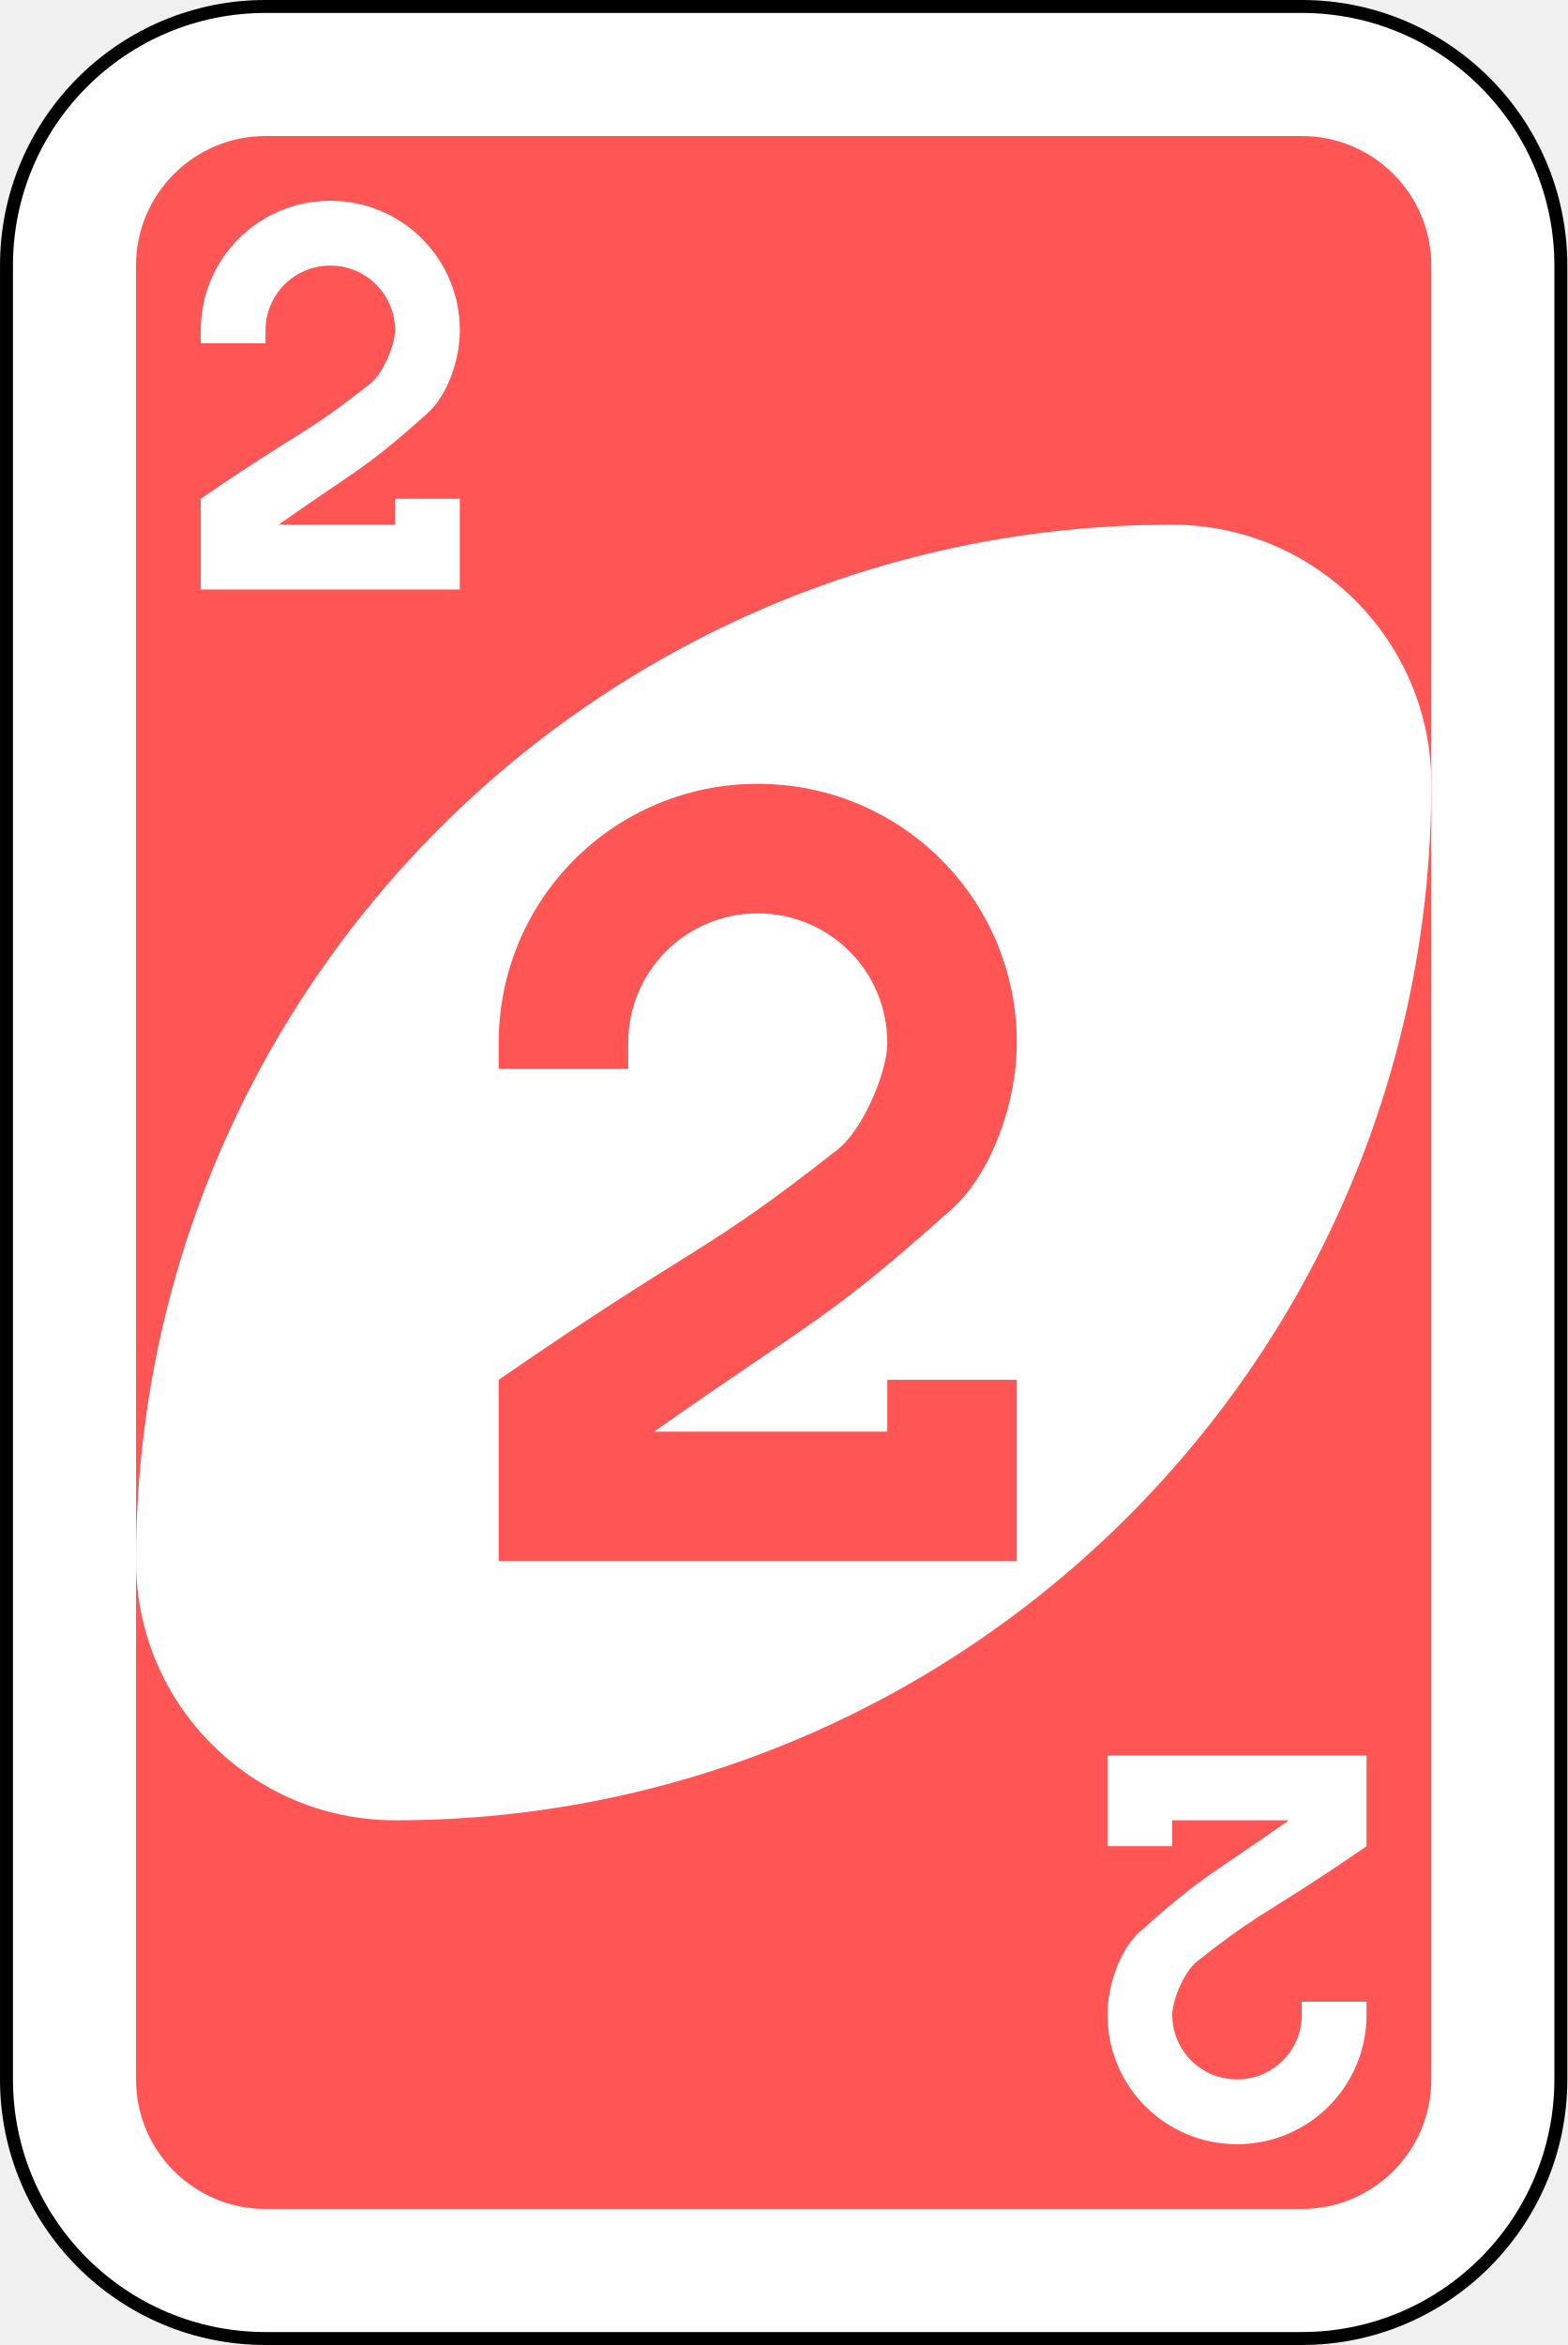
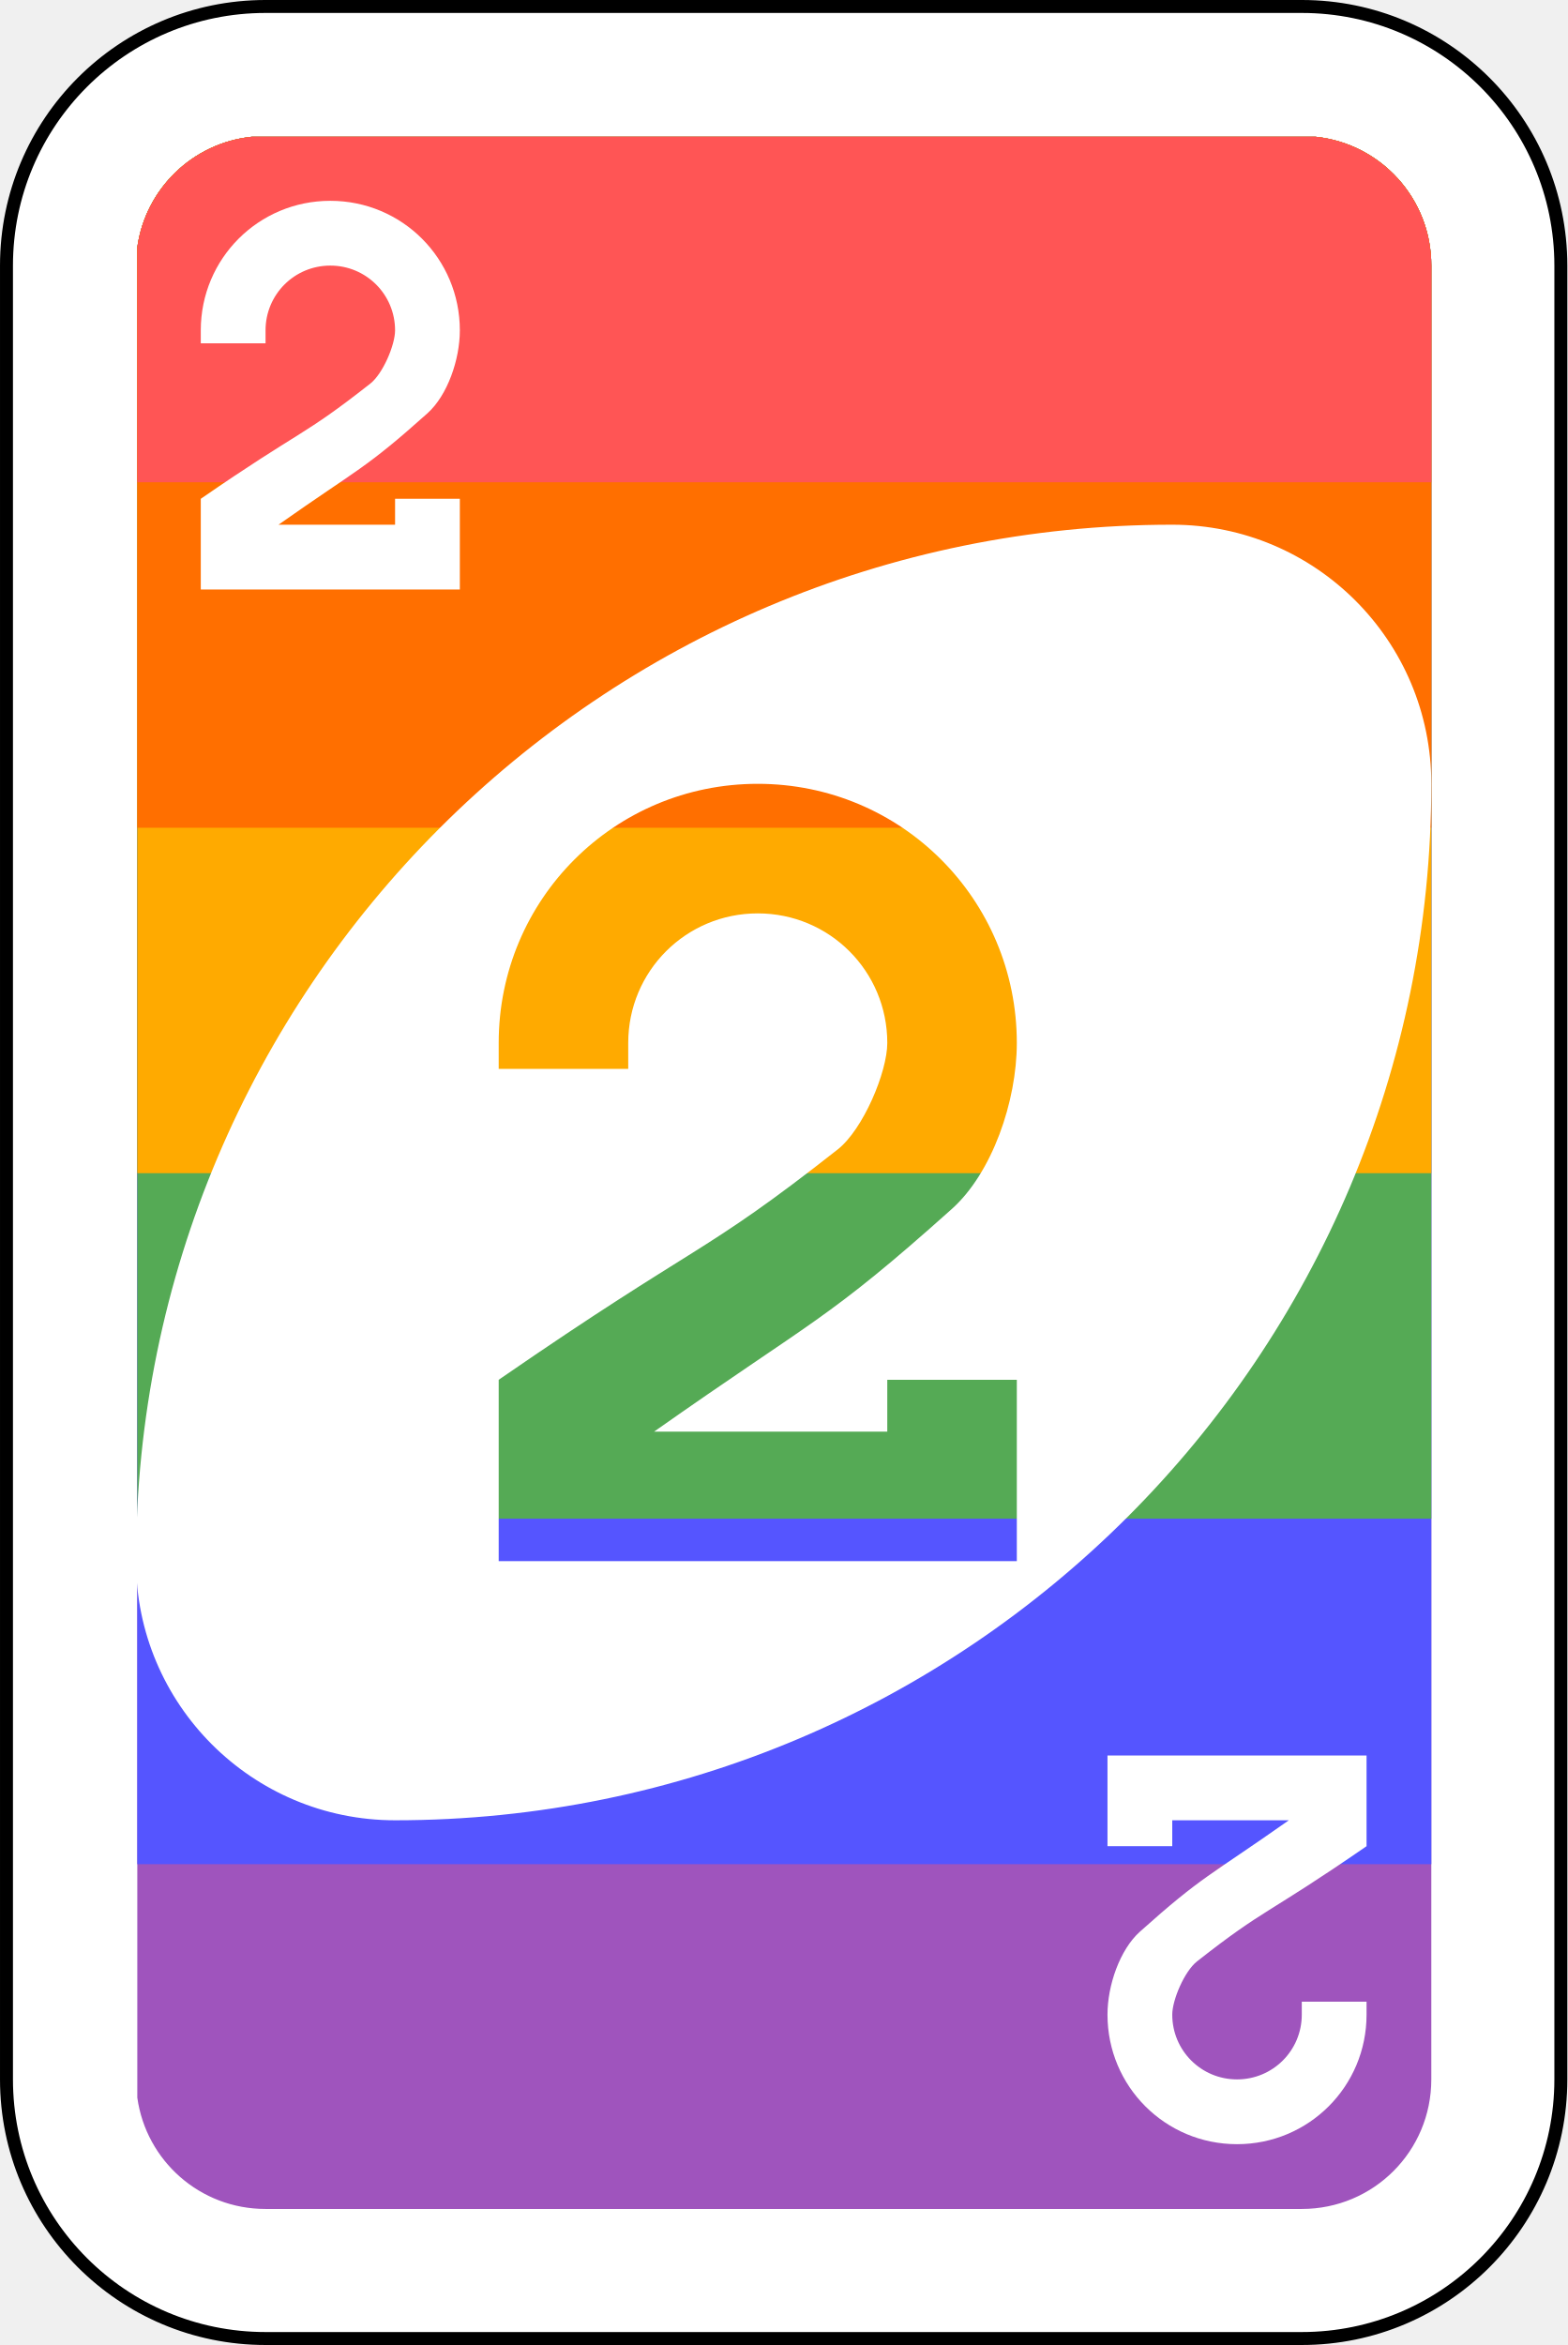
<svg xmlns="http://www.w3.org/2000/svg" width="68.298mm" height="102.164mm" viewBox="0 0 242 362" id="svg6717" version="1.1">
  <defs id="defs6719" />
  <g id="layer1" transform="translate(-236.1428,-337.0765)">
-     <g id="g6571" transform="matrix(4,0,0,4,-242.8572,-991.3724)">
-       <rect style="fill:#ffffff;fill-opacity:1;fill-rule:evenodd;stroke:#000000;stroke-width:0.5;stroke-miterlimit:4;stroke-dasharray:none" id="rect2987-8" y="332.362" x="120" ry="10" rx="10" height="90" width="60" />
-       <rect style="fill:#ff5555;fill-opacity:1;fill-rule:evenodd;stroke:none" id="rect3757-26" y="337.362" x="125" ry="5" rx="5" height="80" width="50" />
-       <path style="fill:#ffffff;fill-opacity:1;fill-rule:evenodd;stroke:none" id="path3773-0-4-8-4-60" d="m 165,352.362 c -22.091,0 -40,17.909 -40,40 0,5.523 4.477,10 10,10 22.091,0 40,-17.909 40,-40 0,-5.523 -4.477,-10 -10,-10 z" />
-       <path style="fill:#ff5555;fill-opacity:1;stroke:none" id="rect3163-52-9-8-1-1-2-7-3-6-5" d="m 149,362.362 c -5.54,0 -10,4.46 -10,10 l 0,1 5,0 0,-1 c 0,-2.77 2.23,-5 5,-5 2.77,0 5,2.23 5,5 0,1.127 -0.936,3.34 -1.912,4.109 -5.305,4.175 -5.249,3.485 -13.088,8.891 l 0,7 10,0 10,0 0,-5 0,-2 -5,0 0,2 -5,0 -4,0 c 6.19,-4.359 6.643,-4.253 11.493,-8.594 1.554,-1.391 2.507,-4.151 2.507,-6.406 0,-5.54 -4.46,-10 -10,-10 z" />
-       <path style="fill:#ffffff;fill-opacity:1;stroke:none" id="rect3163-52-9-8-1-1-2-7-3-6-0-9" d="m 132.5,339.862 c -2.77,0 -5,2.23 -5,5 l 0,0.5 2.5,0 0,-0.5 c 0,-1.385 1.115,-2.5 2.5,-2.5 1.385,0 2.5,1.115 2.5,2.5 0,0.564 -0.468,1.67 -0.956,2.055 -2.652,2.087 -2.624,1.743 -6.544,4.445 l 0,3.5 5,0 5,0 0,-2.5 0,-1 -2.5,0 0,1 -2.5,0 -2,0 c 3.095,-2.179 3.321,-2.127 5.747,-4.297 0.777,-0.695 1.253,-2.076 1.253,-3.203 0,-2.77 -2.23,-5 -5,-5 z" />
-       <path style="fill:#ffffff;fill-opacity:1;stroke:none" id="rect3163-52-9-8-1-1-2-7-3-6-0-4" d="m 167.5,414.862 c 2.77,0 5,-2.23 5,-5 l 0,-0.5 -2.5,0 0,0.5 c 0,1.385 -1.115,2.5 -2.5,2.5 -1.385,0 -2.5,-1.115 -2.5,-2.5 0,-0.564 0.468,-1.67 0.956,-2.055 2.652,-2.087 2.624,-1.743 6.544,-4.445 l 0,-3.5 -5,0 -5,0 0,2.5 0,1 2.5,0 0,-1 2.5,0 2,0 c -3.095,2.179 -3.321,2.127 -5.747,4.297 -0.777,0.695 -1.253,2.076 -1.253,3.203 0,2.77 2.23,5 5,5 z" />
+     <g id="layer1-5" transform="translate(2.4755859e-6,1.3466797e-5)">
+       <rect style="fill:#ffffff;fill-opacity:1;fill-rule:evenodd;stroke:#000000;stroke-width:2;stroke-miterlimit:4;stroke-dasharray:none" id="rect2987-1" y="338.076" x="237.143" ry="40" rx="40" height="360" width="240" />
+       <g id="g920" transform="matrix(0.2573999,0,0,0.666666,257.3402,358.1861)">
+         <path id="rect894" style="fill:#9f54bd;fill-opacity:1;stroke-width:0.442" d="m 41.484,22.518 c -9.764,1.015 -17.527,8.563 -18.873,18.223 V 345.395 c 1.448,10.39 10.319,18.338 21.121,18.338 H 214.4 c 11.819,0 21.332,-9.513 21.332,-21.332 V 43.732 c 0,-11.058 -8.329,-20.097 -19.082,-21.215 z" transform="matrix(3.642193,0,0,1.406251,-82.35183,-31.66455)" />
+         <path id="rect896" style="fill:#5555ff;fill-opacity:1;stroke-width:0.442" d="m 41.484,22.518 c -9.764,1.015 -17.527,8.563 -18.873,18.223 V 306.961 H 235.732 V 43.732 c 0,-11.058 -8.329,-20.097 -19.082,-21.215 z" transform="matrix(3.642193,0,0,1.406251,-82.35183,-31.66455)" />
+         <path id="rect898" style="fill:#55aa55;fill-opacity:1;stroke-width:0.442" d="m 41.484,22.518 c -9.764,1.015 -17.527,8.563 -18.873,18.223 V 250.072 H 235.732 V 43.732 c 0,-11.058 -8.329,-20.097 -19.082,-21.215 z" transform="matrix(3.642193,0,0,1.406251,-82.35183,-31.66455)" />
+         <path id="rect900" style="fill:#ffaa00;fill-opacity:1;stroke-width:0.442" d="m 41.484,22.518 c -9.764,1.015 -17.527,8.563 -18.873,18.223 V 193.184 H 235.732 V 43.732 c 0,-11.058 -8.329,-20.097 -19.082,-21.215 z" transform="matrix(3.642193,0,0,1.406251,-82.35183,-31.66455)" />
+         <path id="rect902" style="fill:#ff6f00;fill-opacity:1;stroke-width:0.442" d="m 41.484,22.518 c -9.764,1.015 -17.527,8.563 -18.873,18.223 V 136.295 H 235.732 V 43.732 c 0,-11.058 -8.329,-20.097 -19.082,-21.215 z" transform="matrix(3.642193,0,0,1.406251,-82.35183,-31.66455)" />
+         <path id="rect904" style="fill:#ff5555;fill-opacity:1;stroke-width:0.442" d="m 41.482,22.518 c -0.571,0.059 -1.133,0.145 -1.689,0.248 -0.059,0.011 -0.119,0.022 -0.178,0.033 -0.533,0.104 -1.058,0.227 -1.576,0.369 -0.076,0.021 -0.152,0.043 -0.229,0.064 -0.53,0.152 -1.054,0.321 -1.566,0.512 -0.015,0.005 -0.028,0.012 -0.043,0.018 -0.531,0.199 -1.053,0.421 -1.562,0.66 -0.015,0.007 -0.032,0.012 -0.047,0.02 -0.442,0.209 -0.871,0.44 -1.295,0.678 -0.342,0.192 -0.674,0.4 -1.004,0.609 -0.208,0.132 -0.42,0.256 -0.623,0.395 -0.51,0.349 -1.006,0.716 -1.482,1.107 -0.127,0.104 -0.243,0.221 -0.367,0.328 -0.355,0.305 -0.705,0.616 -1.039,0.943 -0.193,0.189 -0.373,0.391 -0.559,0.588 -0.246,0.261 -0.492,0.522 -0.725,0.795 -0.194,0.228 -0.38,0.465 -0.564,0.701 -0.202,0.258 -0.4,0.52 -0.59,0.787 -0.183,0.258 -0.362,0.517 -0.533,0.783 -0.173,0.268 -0.335,0.543 -0.496,0.818 -0.187,0.321 -0.378,0.639 -0.549,0.971 -0.006,0.012 -0.013,0.023 -0.02,0.035 -0.264,0.514 -0.508,1.04 -0.73,1.578 -0.442,1.071 -0.797,2.187 -1.062,3.338 -0.008,0.036 -0.017,0.073 -0.025,0.109 -0.128,0.57 -0.235,1.148 -0.316,1.734 V 79.406 H 235.732 V 43.732 c 0,-0.652 -0.033,-1.297 -0.09,-1.934 -0.005,-0.055 -0.008,-0.111 -0.014,-0.166 -0.059,-0.609 -0.147,-1.208 -0.256,-1.801 -0.014,-0.075 -0.025,-0.15 -0.039,-0.225 -0.114,-0.585 -0.254,-1.16 -0.414,-1.727 -0.02,-0.07 -0.038,-0.14 -0.059,-0.209 -0.165,-0.56 -0.351,-1.109 -0.559,-1.648 -0.029,-0.076 -0.059,-0.152 -0.09,-0.229 -0.213,-0.534 -0.447,-1.059 -0.701,-1.57 -0.035,-0.069 -0.07,-0.138 -0.105,-0.207 -0.171,-0.336 -0.365,-0.657 -0.553,-0.982 -0.177,-0.306 -0.357,-0.612 -0.549,-0.908 -0.17,-0.262 -0.349,-0.518 -0.529,-0.771 -0.209,-0.294 -0.423,-0.583 -0.646,-0.865 -0.181,-0.228 -0.365,-0.452 -0.555,-0.672 -0.245,-0.285 -0.498,-0.561 -0.758,-0.832 -0.203,-0.213 -0.409,-0.423 -0.621,-0.627 -0.262,-0.252 -0.532,-0.494 -0.807,-0.732 -0.223,-0.193 -0.445,-0.386 -0.676,-0.57 -0.291,-0.232 -0.592,-0.451 -0.895,-0.668 -0.238,-0.171 -0.475,-0.343 -0.721,-0.504 -0.311,-0.204 -0.633,-0.392 -0.955,-0.58 -0.287,-0.167 -0.57,-0.34 -0.865,-0.494 -0.079,-0.041 -0.157,-0.081 -0.236,-0.121 -0.509,-0.257 -1.029,-0.494 -1.561,-0.711 -0.06,-0.024 -0.12,-0.048 -0.18,-0.072 -0.558,-0.221 -1.125,-0.421 -1.705,-0.596 -0.038,-0.011 -0.077,-0.022 -0.115,-0.033 -0.6,-0.177 -1.211,-0.332 -1.832,-0.457 -0.004,-7.77e-4 -0.008,-0.001 -0.012,-0.002 -0.01,-0.002 -0.02,-0.002 -0.029,-0.004 -0.642,-0.127 -1.294,-0.228 -1.955,-0.297 -6.4e-4,-6.7e-5 -0.001,6.7e-5 -0.002,0 H 41.484 c -6.46e-4,6.7e-5 -0.001,-6.7e-5 -0.002,0 z" transform="matrix(3.642193,0,0,1.406251,-82.35183,-31.66455)" />
+       </g>
+       <path id="path3773-0-4-8-4-2" style="fill:#ffffff;fill-opacity:1;fill-rule:evenodd;stroke:none;stroke-width:4.267" d="m 193.066,86.4 c -94.257,0 -170.666,76.409 -170.666,170.666 0,23.564 19.102,42.666 42.666,42.666 94.257,0 170.666,-76.409 170.666,-170.666 0,-23.564 -19.102,-42.666 -42.666,-42.666 z m -68.266,42.666 c 23.637,0 42.666,19.029 42.666,42.666 0,9.622 -4.067,21.4 -10.697,27.334 -20.695,18.52 -22.626,18.069 -49.037,36.666 h 17.068 21.332 v -8.533 h 21.334 v 8.533 21.334 H 124.801 82.133 v -29.867 c 33.445,-23.064 33.206,-20.121 55.84,-37.934 4.168,-3.281 8.16,-12.723 8.16,-17.533 0,-11.819 -9.513,-21.332 -21.332,-21.332 -11.819,0 -21.334,9.513 -21.334,21.332 V 176 H 82.133 v -4.268 c 0,-23.637 19.031,-42.666 42.668,-42.666 z" transform="matrix(0.9375,0,0,0.9375,236.1428,337.0765)" />
    </g>
+     <path style="fill:#ffffff;fill-opacity:1;stroke:none;stroke-width:4" id="rect3163-52-9-8-1-1-2-7-3-6-0-9" d="m 287.143,368.076 c -11.08,0 -20,8.92 -20,20 v 2 h 10 v -2 c 0,-5.54 4.46,-10 10,-10 5.54,0 10,4.46 10,10 0,2.255 -1.871,6.68 -3.825,8.218 -10.61,8.35 -10.498,6.971 -26.175,17.782 v 14 h 20 20 v -10 -4 h -10 v 4 h -10 -8 c 12.38,-8.717 13.285,-8.506 22.986,-17.187 3.108,-2.782 5.014,-8.302 5.014,-12.813 0,-11.08 -8.92,-20 -20,-20 z" />
+     <path style="fill:#ffffff;fill-opacity:1;stroke:none;stroke-width:4" id="rect3163-52-9-8-1-1-2-7-3-6-0-4" d="m 427.143,668.076 c 11.08,0 20,-8.92 20,-20 v -2 h -10 v 2 c 0,5.54 -4.46,10 -10,10 -5.54,0 -10,-4.46 -10,-10 0,-2.255 1.871,-6.68 3.825,-8.218 10.61,-8.35 10.498,-6.971 26.175,-17.782 v -14 h -20 -20 v 10 4 h 10 v -4 h 10 8 c -12.38,8.717 -13.285,8.506 -22.986,17.187 -3.108,2.782 -5.014,8.302 -5.014,12.813 0,11.08 8.92,20 20,20 z" />
  </g>
</svg>
